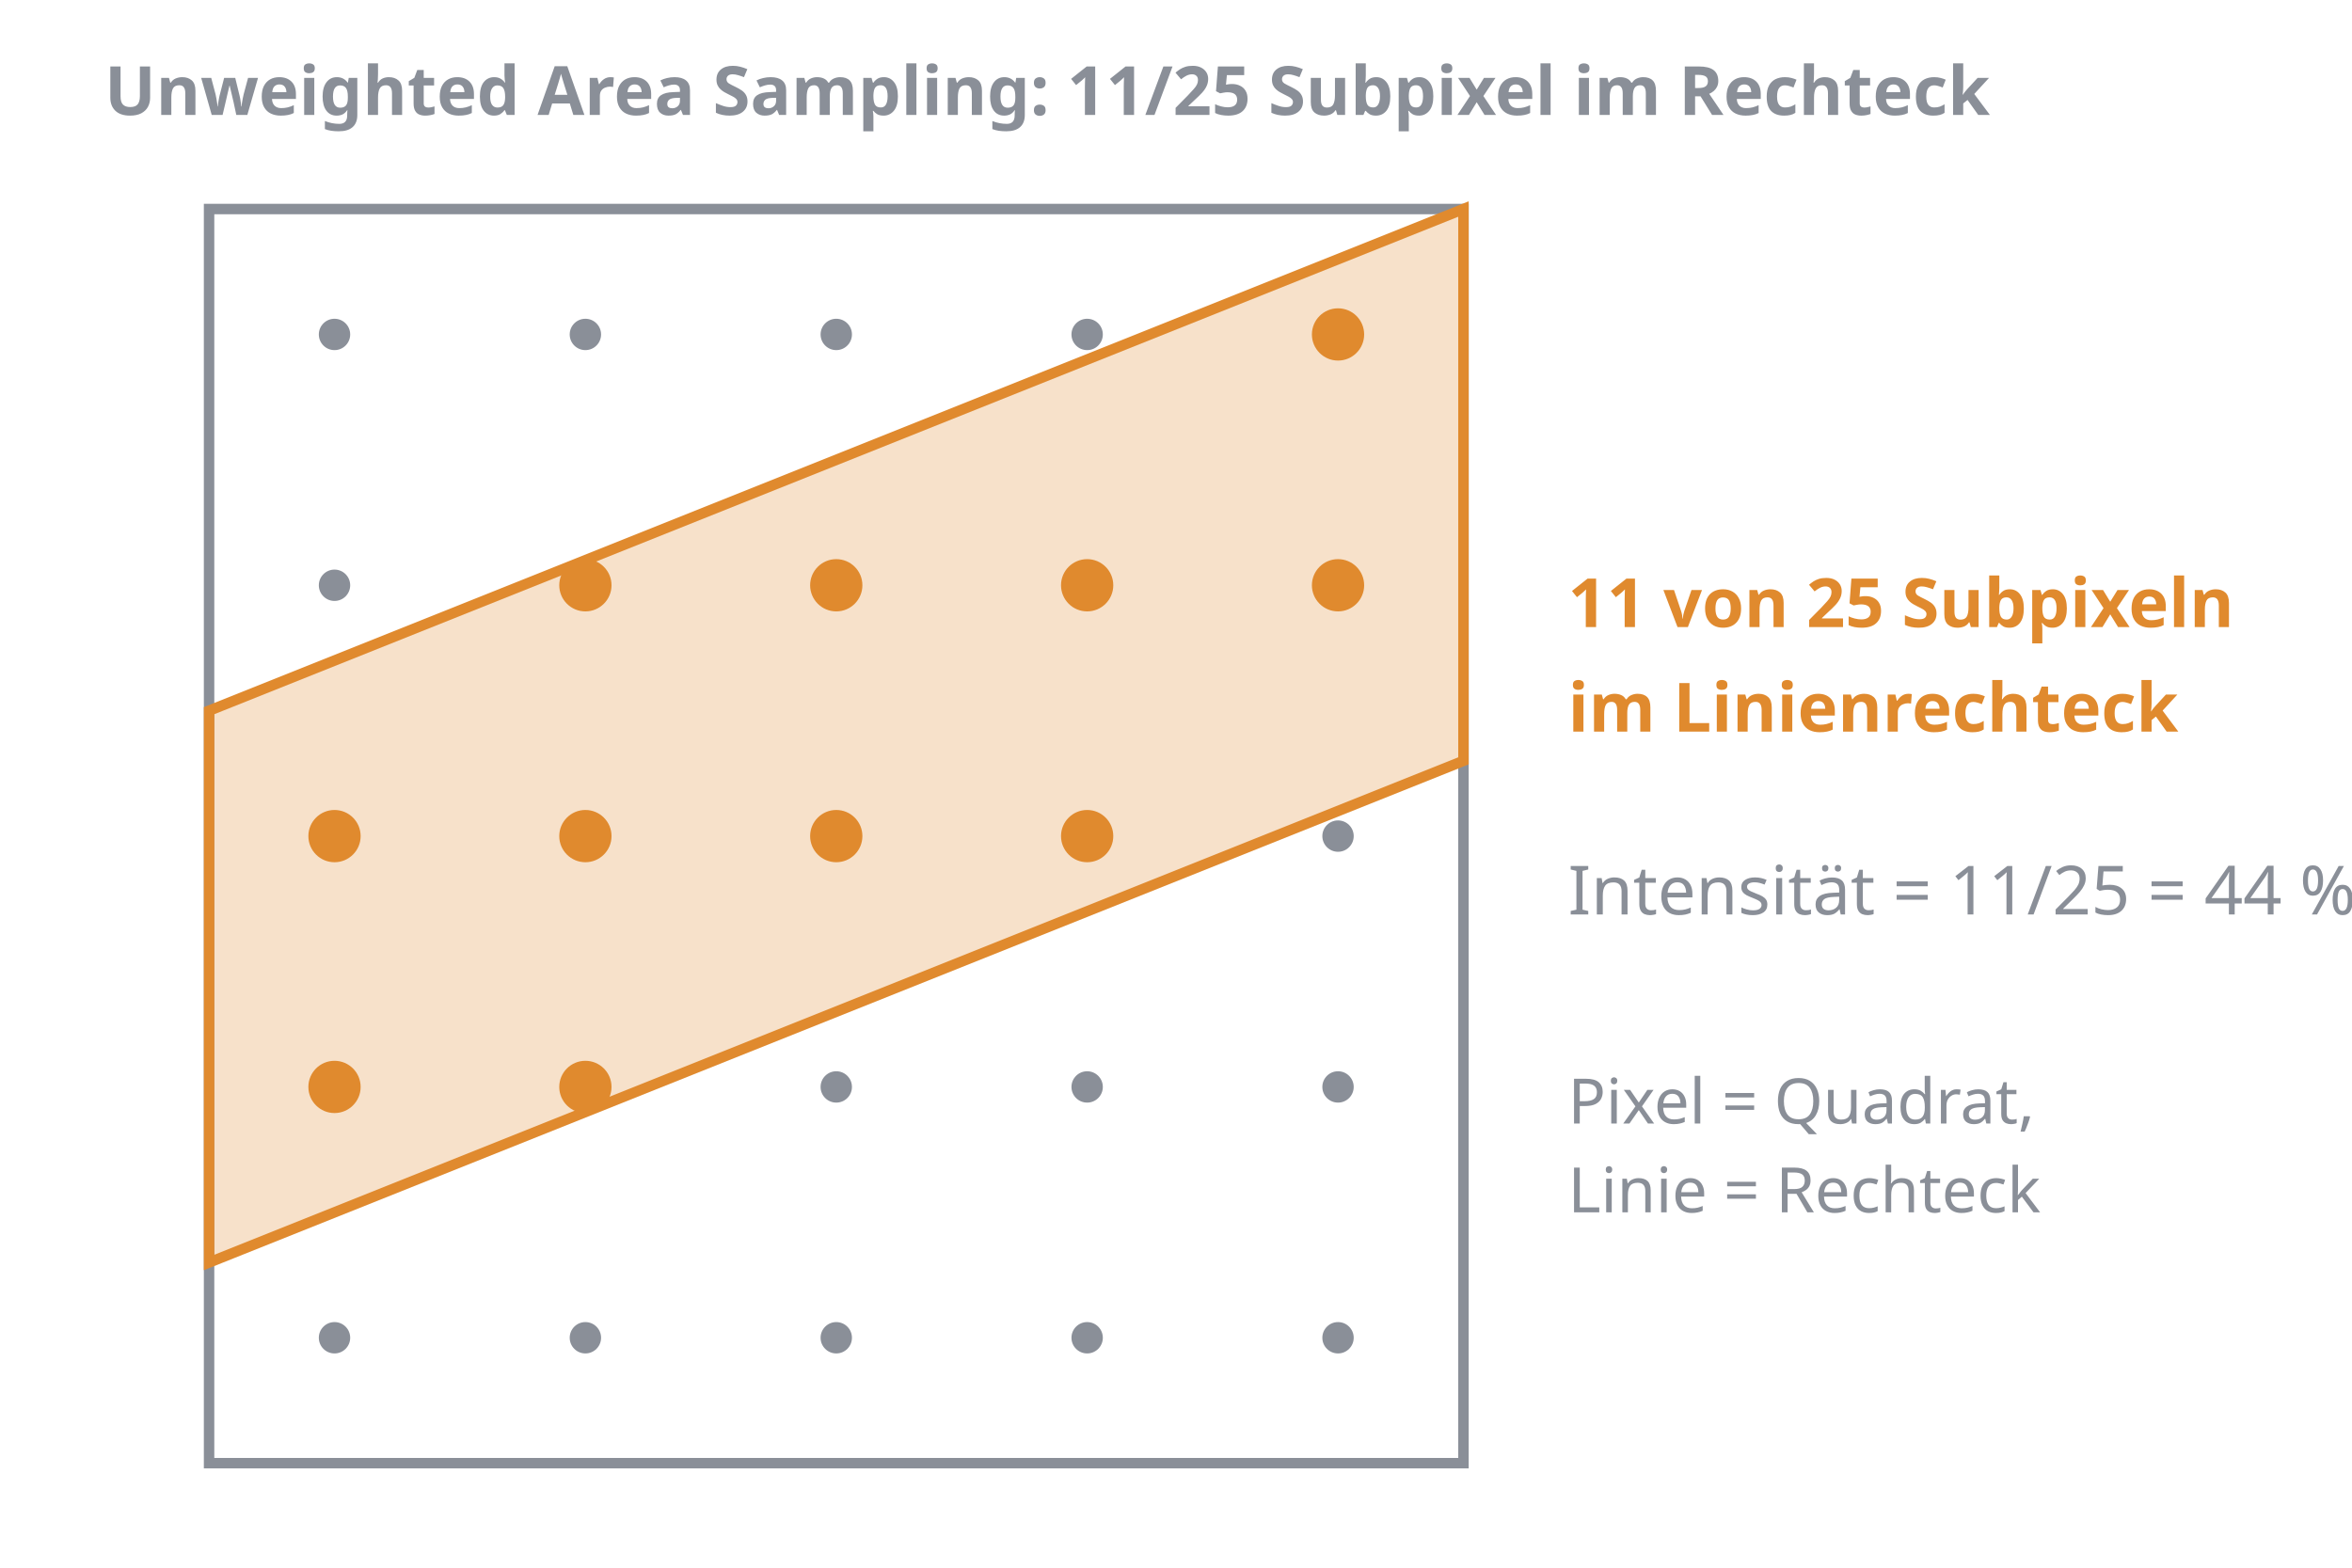
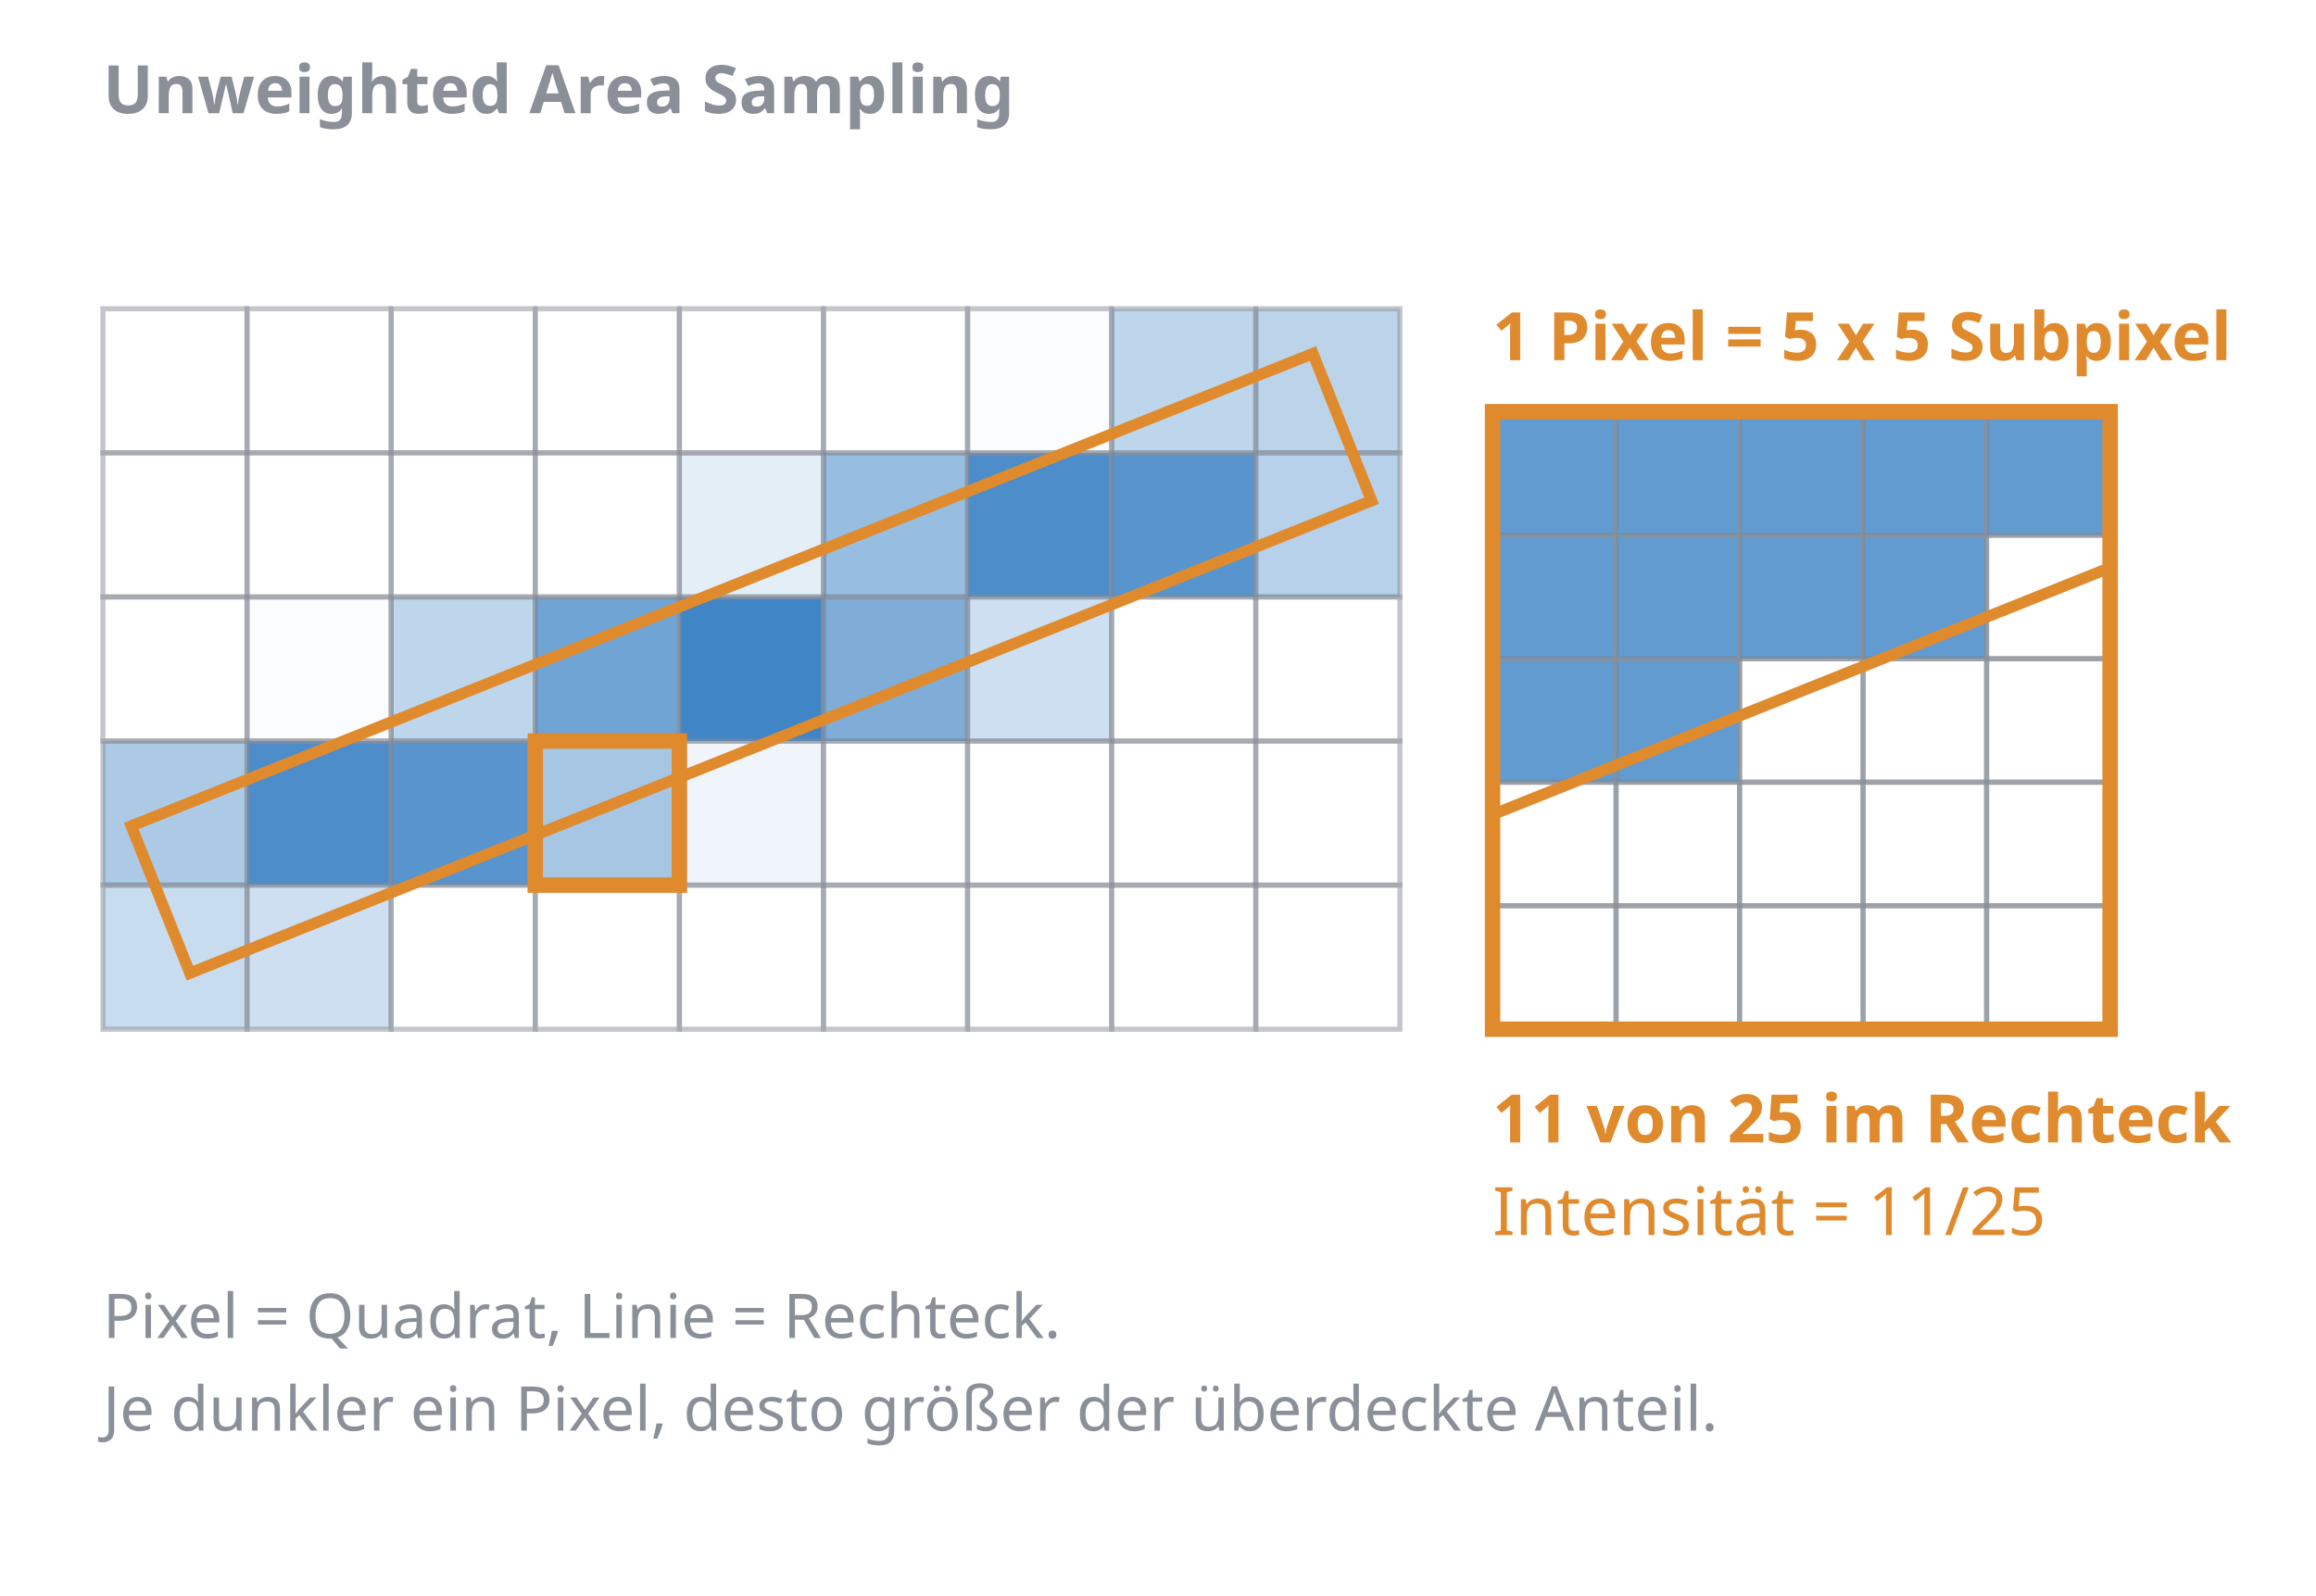
- <svg xmlns="http://www.w3.org/2000/svg" viewBox="0 0 450 300" font-family="sans-serif" font-size="13">
-   <text x="20" y="22" fill="#8a8f98" font-weight="bold">Unweighted Area Sampling: 11/25 Subpixel im Rechteck</text>
-   <rect x="40" y="40" width="240" height="240" fill="none" stroke="#8a8f98" stroke-width="2" />
-   <polygon points="40.0,136.0 280.0,40.0 280.0,145.6 40.0,241.6" fill="#e08a2e" fill-opacity="0.25" stroke="#e08a2e" stroke-width="2" />
-   <circle cx="64.0" cy="256.0" r="3" fill="#8a8f98" />
-   <circle cx="64.0" cy="208.0" r="5" fill="#e08a2e" />
-   <circle cx="64.0" cy="160.0" r="5" fill="#e08a2e" />
-   <circle cx="64.0" cy="112.0" r="3" fill="#8a8f98" />
-   <circle cx="64.0" cy="64.0" r="3" fill="#8a8f98" />
-   <circle cx="112.0" cy="256.0" r="3" fill="#8a8f98" />
-   <circle cx="112.0" cy="208.0" r="5" fill="#e08a2e" />
-   <circle cx="112.0" cy="160.0" r="5" fill="#e08a2e" />
-   <circle cx="112.0" cy="112.0" r="5" fill="#e08a2e" />
-   <circle cx="112.0" cy="64.0" r="3" fill="#8a8f98" />
-   <circle cx="160.0" cy="256.0" r="3" fill="#8a8f98" />
-   <circle cx="160.0" cy="208.0" r="3" fill="#8a8f98" />
-   <circle cx="160.0" cy="160.0" r="5" fill="#e08a2e" />
-   <circle cx="160.0" cy="112.0" r="5" fill="#e08a2e" />
-   <circle cx="160.0" cy="64.0" r="3" fill="#8a8f98" />
-   <circle cx="208.0" cy="256.0" r="3" fill="#8a8f98" />
-   <circle cx="208.0" cy="208.0" r="3" fill="#8a8f98" />
-   <circle cx="208.0" cy="160.0" r="5" fill="#e08a2e" />
-   <circle cx="208.0" cy="112.0" r="5" fill="#e08a2e" />
-   <circle cx="208.0" cy="64.0" r="3" fill="#8a8f98" />
-   <circle cx="256.0" cy="256.0" r="3" fill="#8a8f98" />
-   <circle cx="256.0" cy="208.0" r="3" fill="#8a8f98" />
-   <circle cx="256.0" cy="160.0" r="3" fill="#8a8f98" />
-   <circle cx="256.0" cy="112.0" r="5" fill="#e08a2e" />
-   <circle cx="256.0" cy="64.0" r="5" fill="#e08a2e" />
-   <text x="300" y="120" fill="#e08a2e" font-weight="bold">11 von 25 Subpixeln</text>
-   <text x="300" y="140" fill="#e08a2e" font-weight="bold">im Linienrechteck</text>
-   <text x="300" y="175" fill="#8a8f98">Intensität = 11/25 = 44 %</text>
-   <text x="300" y="215" fill="#8a8f98" font-size="12">Pixel = Quadrat,</text>
-   <text x="300" y="232" fill="#8a8f98" font-size="12">Linie = Rechteck</text>
+ <svg xmlns="http://www.w3.org/2000/svg" viewBox="0 0 450 310" font-family="sans-serif" font-size="13">
+   <defs>
+     <clipPath id="cl">
+       <polygon id="p" points="25.5,160.5 255.1,68.7 266.5,97.3 36.9,189.1" />
+     </clipPath>
+   </defs>
+   <text x="20" y="22" fill="#8a8f98" font-weight="bold">Unweighted Area Sampling</text>
+   <rect x="20" y="172" width="28" height="28" fill="#3b82c4" fill-opacity="0.28" stroke="#8a8f98" stroke-opacity="0.5" />
+   <rect x="20" y="144" width="28" height="28" fill="#3b82c4" fill-opacity="0.42" stroke="#8a8f98" stroke-opacity="0.5" />
+   <rect x="20" y="116" width="28" height="28" fill="#3b82c4" fill-opacity="0.00" stroke="#8a8f98" stroke-opacity="0.5" />
+   <rect x="20" y="88" width="28" height="28" fill="#3b82c4" fill-opacity="0.00" stroke="#8a8f98" stroke-opacity="0.5" />
+   <rect x="20" y="60" width="28" height="28" fill="#3b82c4" fill-opacity="0.00" stroke="#8a8f98" stroke-opacity="0.5" />
+   <rect x="48" y="172" width="28" height="28" fill="#3b82c4" fill-opacity="0.25" stroke="#8a8f98" stroke-opacity="0.5" />
+   <rect x="48" y="144" width="28" height="28" fill="#3b82c4" fill-opacity="0.91" stroke="#8a8f98" stroke-opacity="0.5" />
+   <rect x="48" y="116" width="28" height="28" fill="#3b82c4" fill-opacity="0.02" stroke="#8a8f98" stroke-opacity="0.5" />
+   <rect x="48" y="88" width="28" height="28" fill="#3b82c4" fill-opacity="0.00" stroke="#8a8f98" stroke-opacity="0.5" />
+   <rect x="48" y="60" width="28" height="28" fill="#3b82c4" fill-opacity="0.00" stroke="#8a8f98" stroke-opacity="0.5" />
+   <rect x="76" y="172" width="28" height="28" fill="#3b82c4" fill-opacity="0.00" stroke="#8a8f98" stroke-opacity="0.5" />
+   <rect x="76" y="144" width="28" height="28" fill="#3b82c4" fill-opacity="0.85" stroke="#8a8f98" stroke-opacity="0.5" />
+   <rect x="76" y="116" width="28" height="28" fill="#3b82c4" fill-opacity="0.33" stroke="#8a8f98" stroke-opacity="0.5" />
+   <rect x="76" y="88" width="28" height="28" fill="#3b82c4" fill-opacity="0.00" stroke="#8a8f98" stroke-opacity="0.5" />
+   <rect x="76" y="60" width="28" height="28" fill="#3b82c4" fill-opacity="0.00" stroke="#8a8f98" stroke-opacity="0.5" />
+   <rect x="104" y="172" width="28" height="28" fill="#3b82c4" fill-opacity="0.00" stroke="#8a8f98" stroke-opacity="0.5" />
+   <rect x="104" y="144" width="28" height="28" fill="#3b82c4" fill-opacity="0.45" stroke="#8a8f98" stroke-opacity="0.5" />
+   <rect x="104" y="116" width="28" height="28" fill="#3b82c4" fill-opacity="0.73" stroke="#8a8f98" stroke-opacity="0.5" />
+   <rect x="104" y="88" width="28" height="28" fill="#3b82c4" fill-opacity="0.00" stroke="#8a8f98" stroke-opacity="0.5" />
+   <rect x="104" y="60" width="28" height="28" fill="#3b82c4" fill-opacity="0.00" stroke="#8a8f98" stroke-opacity="0.5" />
+   <rect x="132" y="172" width="28" height="28" fill="#3b82c4" fill-opacity="0.00" stroke="#8a8f98" stroke-opacity="0.5" />
+   <rect x="132" y="144" width="28" height="28" fill="#3b82c4" fill-opacity="0.08" stroke="#8a8f98" stroke-opacity="0.5" />
+   <rect x="132" y="116" width="28" height="28" fill="#3b82c4" fill-opacity="0.97" stroke="#8a8f98" stroke-opacity="0.5" />
+   <rect x="132" y="88" width="28" height="28" fill="#3b82c4" fill-opacity="0.14" stroke="#8a8f98" stroke-opacity="0.5" />
+   <rect x="132" y="60" width="28" height="28" fill="#3b82c4" fill-opacity="0.00" stroke="#8a8f98" stroke-opacity="0.5" />
+   <rect x="160" y="172" width="28" height="28" fill="#3b82c4" fill-opacity="0.00" stroke="#8a8f98" stroke-opacity="0.5" />
+   <rect x="160" y="144" width="28" height="28" fill="#3b82c4" fill-opacity="0.00" stroke="#8a8f98" stroke-opacity="0.5" />
+   <rect x="160" y="116" width="28" height="28" fill="#3b82c4" fill-opacity="0.65" stroke="#8a8f98" stroke-opacity="0.5" />
+   <rect x="160" y="88" width="28" height="28" fill="#3b82c4" fill-opacity="0.53" stroke="#8a8f98" stroke-opacity="0.5" />
+   <rect x="160" y="60" width="28" height="28" fill="#3b82c4" fill-opacity="0.00" stroke="#8a8f98" stroke-opacity="0.5" />
+   <rect x="188" y="172" width="28" height="28" fill="#3b82c4" fill-opacity="0.00" stroke="#8a8f98" stroke-opacity="0.5" />
+   <rect x="188" y="144" width="28" height="28" fill="#3b82c4" fill-opacity="0.00" stroke="#8a8f98" stroke-opacity="0.5" />
+   <rect x="188" y="116" width="28" height="28" fill="#3b82c4" fill-opacity="0.25" stroke="#8a8f98" stroke-opacity="0.5" />
+   <rect x="188" y="88" width="28" height="28" fill="#3b82c4" fill-opacity="0.91" stroke="#8a8f98" stroke-opacity="0.5" />
+   <rect x="188" y="60" width="28" height="28" fill="#3b82c4" fill-opacity="0.02" stroke="#8a8f98" stroke-opacity="0.5" />
+   <rect x="216" y="172" width="28" height="28" fill="#3b82c4" fill-opacity="0.00" stroke="#8a8f98" stroke-opacity="0.5" />
+   <rect x="216" y="144" width="28" height="28" fill="#3b82c4" fill-opacity="0.00" stroke="#8a8f98" stroke-opacity="0.5" />
+   <rect x="216" y="116" width="28" height="28" fill="#3b82c4" fill-opacity="0.00" stroke="#8a8f98" stroke-opacity="0.5" />
+   <rect x="216" y="88" width="28" height="28" fill="#3b82c4" fill-opacity="0.85" stroke="#8a8f98" stroke-opacity="0.5" />
+   <rect x="216" y="60" width="28" height="28" fill="#3b82c4" fill-opacity="0.33" stroke="#8a8f98" stroke-opacity="0.5" />
+   <rect x="244" y="172" width="28" height="28" fill="#3b82c4" fill-opacity="0.00" stroke="#8a8f98" stroke-opacity="0.5" />
+   <rect x="244" y="144" width="28" height="28" fill="#3b82c4" fill-opacity="0.00" stroke="#8a8f98" stroke-opacity="0.5" />
+   <rect x="244" y="116" width="28" height="28" fill="#3b82c4" fill-opacity="0.00" stroke="#8a8f98" stroke-opacity="0.5" />
+   <rect x="244" y="88" width="28" height="28" fill="#3b82c4" fill-opacity="0.37" stroke="#8a8f98" stroke-opacity="0.5" />
+   <rect x="244" y="60" width="28" height="28" fill="#3b82c4" fill-opacity="0.34" stroke="#8a8f98" stroke-opacity="0.5" />
+   <polygon points="25.5,160.5 255.1,68.7 266.5,97.3 36.9,189.1" fill="none" stroke="#e08a2e" stroke-width="2.2" />
+   <rect x="104" y="144" width="28" height="28" fill="none" stroke="#e08a2e" stroke-width="3" />
+   <text x="290" y="70" fill="#e08a2e" font-weight="bold">1 Pixel = 5 x 5 Subpixel</text>
+   <rect x="290" y="176" width="24" height="24" fill="#3b82c4" fill-opacity="0" stroke="#8a8f98" stroke-opacity="0.6" />
+   <rect x="290" y="152" width="24" height="24" fill="#3b82c4" fill-opacity="0" stroke="#8a8f98" stroke-opacity="0.6" />
+   <rect x="290" y="128" width="24" height="24" fill="#3b82c4" fill-opacity="0.8" stroke="#8a8f98" stroke-opacity="0.6" />
+   <rect x="290" y="104" width="24" height="24" fill="#3b82c4" fill-opacity="0.8" stroke="#8a8f98" stroke-opacity="0.6" />
+   <rect x="290" y="80" width="24" height="24" fill="#3b82c4" fill-opacity="0.8" stroke="#8a8f98" stroke-opacity="0.6" />
+   <rect x="314" y="176" width="24" height="24" fill="#3b82c4" fill-opacity="0" stroke="#8a8f98" stroke-opacity="0.6" />
+   <rect x="314" y="152" width="24" height="24" fill="#3b82c4" fill-opacity="0" stroke="#8a8f98" stroke-opacity="0.6" />
+   <rect x="314" y="128" width="24" height="24" fill="#3b82c4" fill-opacity="0.8" stroke="#8a8f98" stroke-opacity="0.6" />
+   <rect x="314" y="104" width="24" height="24" fill="#3b82c4" fill-opacity="0.8" stroke="#8a8f98" stroke-opacity="0.6" />
+   <rect x="314" y="80" width="24" height="24" fill="#3b82c4" fill-opacity="0.8" stroke="#8a8f98" stroke-opacity="0.6" />
+   <rect x="338" y="176" width="24" height="24" fill="#3b82c4" fill-opacity="0" stroke="#8a8f98" stroke-opacity="0.6" />
+   <rect x="338" y="152" width="24" height="24" fill="#3b82c4" fill-opacity="0" stroke="#8a8f98" stroke-opacity="0.6" />
+   <rect x="338" y="128" width="24" height="24" fill="#3b82c4" fill-opacity="0" stroke="#8a8f98" stroke-opacity="0.6" />
+   <rect x="338" y="104" width="24" height="24" fill="#3b82c4" fill-opacity="0.8" stroke="#8a8f98" stroke-opacity="0.6" />
+   <rect x="338" y="80" width="24" height="24" fill="#3b82c4" fill-opacity="0.8" stroke="#8a8f98" stroke-opacity="0.6" />
+   <rect x="362" y="176" width="24" height="24" fill="#3b82c4" fill-opacity="0" stroke="#8a8f98" stroke-opacity="0.6" />
+   <rect x="362" y="152" width="24" height="24" fill="#3b82c4" fill-opacity="0" stroke="#8a8f98" stroke-opacity="0.6" />
+   <rect x="362" y="128" width="24" height="24" fill="#3b82c4" fill-opacity="0" stroke="#8a8f98" stroke-opacity="0.6" />
+   <rect x="362" y="104" width="24" height="24" fill="#3b82c4" fill-opacity="0.8" stroke="#8a8f98" stroke-opacity="0.6" />
+   <rect x="362" y="80" width="24" height="24" fill="#3b82c4" fill-opacity="0.8" stroke="#8a8f98" stroke-opacity="0.6" />
+   <rect x="386" y="176" width="24" height="24" fill="#3b82c4" fill-opacity="0" stroke="#8a8f98" stroke-opacity="0.6" />
+   <rect x="386" y="152" width="24" height="24" fill="#3b82c4" fill-opacity="0" stroke="#8a8f98" stroke-opacity="0.6" />
+   <rect x="386" y="128" width="24" height="24" fill="#3b82c4" fill-opacity="0" stroke="#8a8f98" stroke-opacity="0.6" />
+   <rect x="386" y="104" width="24" height="24" fill="#3b82c4" fill-opacity="0" stroke="#8a8f98" stroke-opacity="0.6" />
+   <rect x="386" y="80" width="24" height="24" fill="#3b82c4" fill-opacity="0.8" stroke="#8a8f98" stroke-opacity="0.6" />
+   <clipPath id="ci">
+     <rect x="290" y="80" width="120" height="120" />
+   </clipPath>
+   <polygon points="-46.5,150.7 937.5,-242.9 986.5,-120.3 2.5,273.3" clip-path="url(#ci)" fill="none" stroke="#e08a2e" stroke-width="2.2" />
+   <rect x="290" y="80" width="120" height="120" fill="none" stroke="#e08a2e" stroke-width="3" />
+   <text x="290" y="222" fill="#e08a2e" font-weight="bold">11 von 25 im Rechteck</text>
+   <text x="290" y="240" fill="#e08a2e">Intensität = 11/25</text>
+   <text x="20" y="260" fill="#8a8f98" font-size="12">Pixel = Quadrat, Linie = Rechteck.</text>
+   <text x="20" y="278" fill="#8a8f98" font-size="12">Je dunkler ein Pixel, desto größer der überdeckte Anteil.</text>
</svg>
